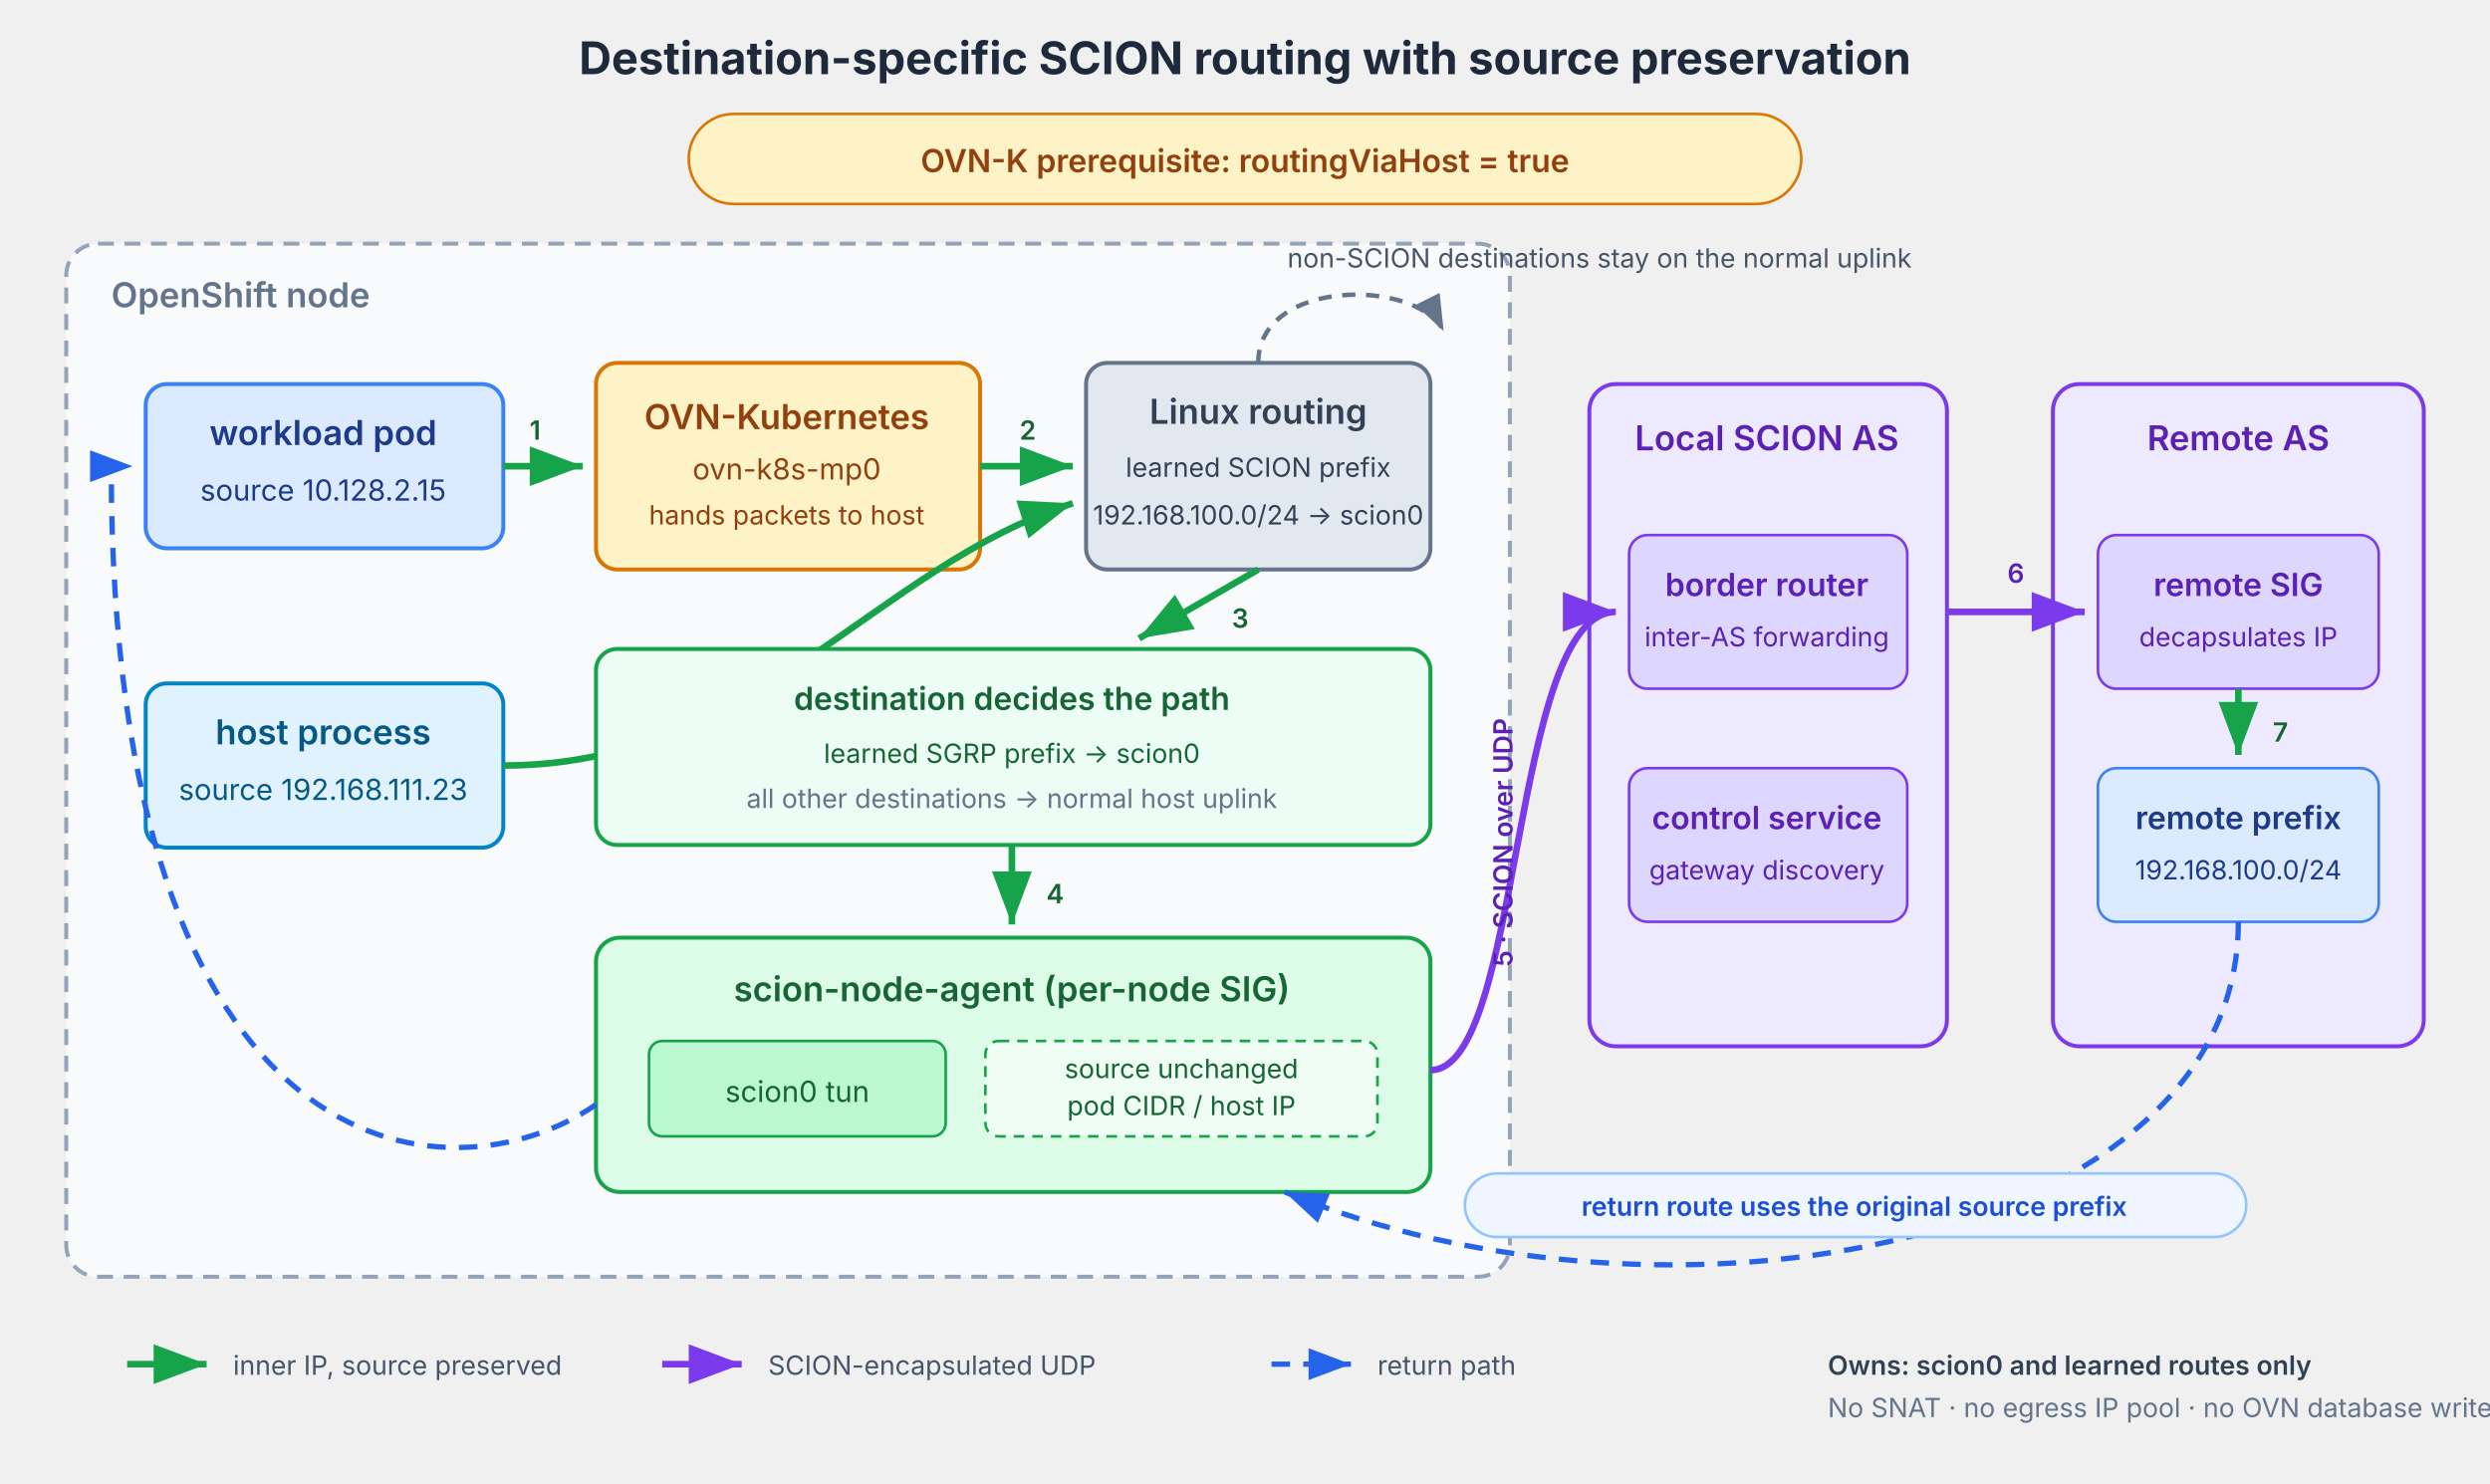
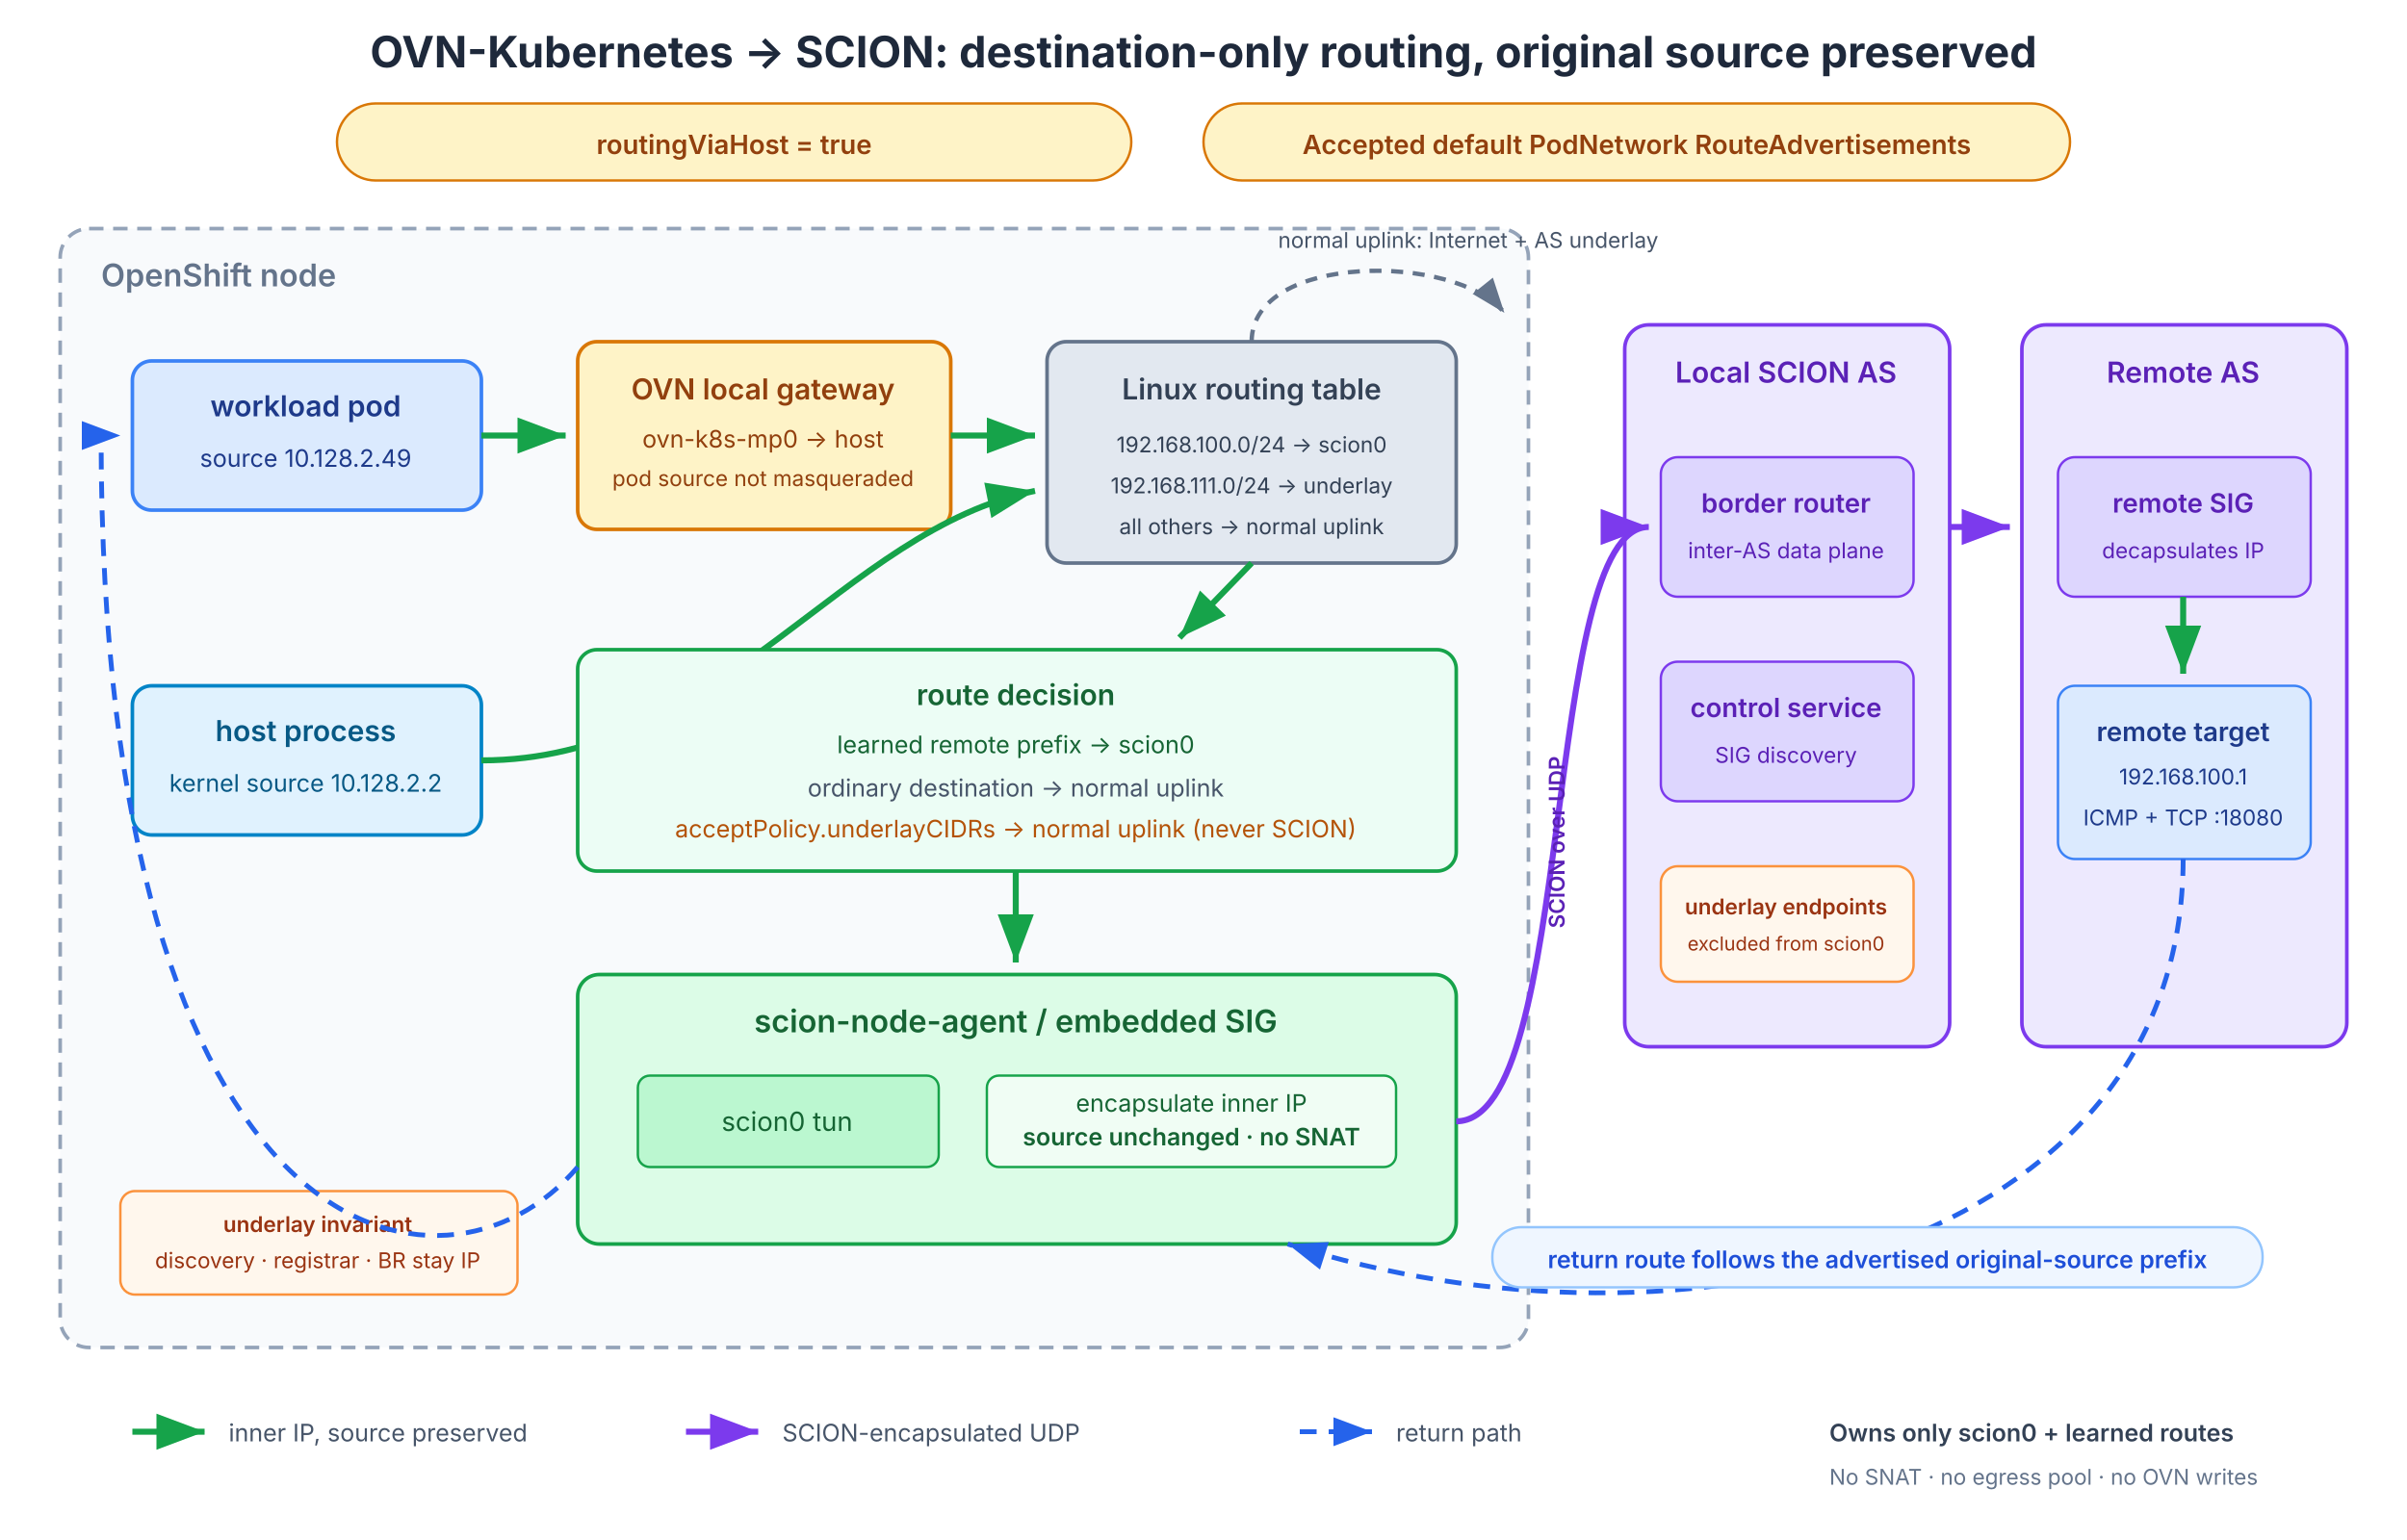
- <svg xmlns="http://www.w3.org/2000/svg" width="940" height="560" viewBox="0 0 940 560" font-family="Inter, Helvetica, Arial, sans-serif">
+ <svg xmlns="http://www.w3.org/2000/svg" width="1000" height="640" viewBox="0 0 1000 640" font-family="Inter, Helvetica, Arial, sans-serif">
  <defs>
-     <marker id="arrow-green" markerWidth="10" markerHeight="10" refX="8" refY="3" orient="auto">
+     <marker id="green" markerWidth="10" markerHeight="10" refX="8" refY="3" orient="auto">
      <path d="M0,0 L8,3 L0,6 z" fill="#16a34a" />
    </marker>
-     <marker id="arrow-purple" markerWidth="10" markerHeight="10" refX="8" refY="3" orient="auto">
+     <marker id="purple" markerWidth="10" markerHeight="10" refX="8" refY="3" orient="auto">
      <path d="M0,0 L8,3 L0,6 z" fill="#7c3aed" />
    </marker>
-     <marker id="arrow-blue" markerWidth="10" markerHeight="10" refX="8" refY="3" orient="auto">
+     <marker id="blue" markerWidth="10" markerHeight="10" refX="8" refY="3" orient="auto">
      <path d="M0,0 L8,3 L0,6 z" fill="#2563eb" />
    </marker>
-     <marker id="arrow-gray" markerWidth="10" markerHeight="10" refX="8" refY="3" orient="auto">
+     <marker id="gray" markerWidth="10" markerHeight="10" refX="8" refY="3" orient="auto">
      <path d="M0,0 L8,3 L0,6 z" fill="#64748b" />
    </marker>
  </defs>
-   <text x="470" y="28" text-anchor="middle" font-size="17" font-weight="700" fill="#1e293b">Destination-specific SCION routing with source preservation</text>
-   <rect x="260" y="43" width="420" height="34" rx="17" fill="#fef3c7" stroke="#d97706" />
-   <text x="470" y="65" text-anchor="middle" font-size="12" font-weight="600" fill="#92400e">OVN-K prerequisite: routingViaHost = true</text>
-   <rect x="25" y="92" width="545" height="390" rx="12" fill="#f8fafc" stroke="#94a3b8" stroke-width="1.5" stroke-dasharray="6 4" />
-   <text x="42" y="116" font-size="13" font-weight="600" fill="#64748b">OpenShift node</text>
-   <rect x="55" y="145" width="135" height="62" rx="8" fill="#dbeafe" stroke="#3b82f6" stroke-width="1.5" />
-   <text x="122" y="168" text-anchor="middle" font-size="13" font-weight="600" fill="#1e3a8a">workload pod</text>
-   <text x="122" y="189" text-anchor="middle" font-size="11" fill="#1e3a8a">source 10.128.2.15</text>
-   <rect x="55" y="258" width="135" height="62" rx="8" fill="#e0f2fe" stroke="#0284c7" stroke-width="1.5" />
-   <text x="122" y="281" text-anchor="middle" font-size="13" font-weight="600" fill="#075985">host process</text>
-   <text x="122" y="302" text-anchor="middle" font-size="11" fill="#075985">source 192.168.111.23</text>
-   <rect x="225" y="137" width="145" height="78" rx="8" fill="#fef3c7" stroke="#d97706" stroke-width="1.5" />
-   <text x="297" y="162" text-anchor="middle" font-size="13" font-weight="600" fill="#92400e">OVN-Kubernetes</text>
-   <text x="297" y="181" text-anchor="middle" font-size="11" fill="#92400e">ovn-k8s-mp0</text>
-   <text x="297" y="198" text-anchor="middle" font-size="10" fill="#92400e">hands packets to host</text>
-   <rect x="410" y="137" width="130" height="78" rx="8" fill="#e2e8f0" stroke="#64748b" stroke-width="1.5" />
-   <text x="475" y="160" text-anchor="middle" font-size="13" font-weight="600" fill="#334155">Linux routing</text>
-   <text x="475" y="180" text-anchor="middle" font-size="10" fill="#334155">learned SCION prefix</text>
-   <text x="475" y="198" text-anchor="middle" font-size="10" fill="#334155">192.168.100.0/24 → scion0</text>
-   <line x1="190" y1="176" x2="220" y2="176" stroke="#16a34a" stroke-width="2.5" marker-end="url(#arrow-green)" />
-   <line x1="370" y1="176" x2="405" y2="176" stroke="#16a34a" stroke-width="2.5" marker-end="url(#arrow-green)" />
-   <path d="M190 289 C285 289, 330 214, 405 190" fill="none" stroke="#16a34a" stroke-width="2.5" marker-end="url(#arrow-green)" />
-   <text x="202" y="166" text-anchor="middle" font-size="10" font-weight="600" fill="#166534">1</text>
-   <text x="388" y="166" text-anchor="middle" font-size="10" font-weight="600" fill="#166534">2</text>
-   <rect x="225" y="245" width="315" height="74" rx="8" fill="#ecfdf5" stroke="#16a34a" stroke-width="1.5" />
-   <text x="382" y="268" text-anchor="middle" font-size="12" font-weight="600" fill="#166534">destination decides the path</text>
-   <text x="382" y="288" text-anchor="middle" font-size="10" fill="#166534">learned SGRP prefix → scion0</text>
-   <text x="382" y="305" text-anchor="middle" font-size="10" fill="#64748b">all other destinations → normal host uplink</text>
-   <line x1="475" y1="215" x2="430" y2="241" stroke="#16a34a" stroke-width="2.5" marker-end="url(#arrow-green)" />
-   <text x="465" y="237" font-size="10" font-weight="600" fill="#166534">3</text>
-   <rect x="225" y="354" width="315" height="96" rx="9" fill="#dcfce7" stroke="#16a34a" stroke-width="1.5" />
-   <text x="382" y="378" text-anchor="middle" font-size="13" font-weight="600" fill="#166534">scion-node-agent (per-node SIG)</text>
-   <rect x="245" y="393" width="112" height="36" rx="5" fill="#bbf7d0" stroke="#16a34a" />
-   <text x="301" y="416" text-anchor="middle" font-size="11" fill="#166534">scion0 tun</text>
-   <rect x="372" y="393" width="148" height="36" rx="5" fill="#f0fdf4" stroke="#16a34a" stroke-dasharray="4 3" />
-   <text x="446" y="407" text-anchor="middle" font-size="10" fill="#166534">source unchanged</text>
-   <text x="446" y="421" text-anchor="middle" font-size="10" fill="#166534">pod CIDR / host IP</text>
-   <line x1="382" y1="319" x2="382" y2="349" stroke="#16a34a" stroke-width="2.5" marker-end="url(#arrow-green)" />
-   <text x="395" y="341" font-size="10" font-weight="600" fill="#166534">4</text>
-   <path d="M475 137 C475 105, 535 105, 545 125" fill="none" stroke="#64748b" stroke-width="1.7" stroke-dasharray="5 4" marker-end="url(#arrow-gray)" />
-   <text x="486" y="101" font-size="10" fill="#475569">non-SCION destinations stay on the normal uplink</text>
-   <rect x="600" y="145" width="135" height="250" rx="10" fill="#ede9fe" stroke="#7c3aed" stroke-width="1.5" />
-   <text x="667" y="170" text-anchor="middle" font-size="13" font-weight="600" fill="#5b21b6">Local SCION AS</text>
-   <rect x="615" y="202" width="105" height="58" rx="7" fill="#ddd6fe" stroke="#7c3aed" />
-   <text x="667" y="225" text-anchor="middle" font-size="12" font-weight="600" fill="#5b21b6">border router</text>
-   <text x="667" y="244" text-anchor="middle" font-size="10" fill="#5b21b6">inter-AS forwarding</text>
-   <rect x="615" y="290" width="105" height="58" rx="7" fill="#ddd6fe" stroke="#7c3aed" />
-   <text x="667" y="313" text-anchor="middle" font-size="12" font-weight="600" fill="#5b21b6">control service</text>
-   <text x="667" y="332" text-anchor="middle" font-size="10" fill="#5b21b6">gateway discovery</text>
-   <path d="M540 404 C575 404, 570 231, 610 231" fill="none" stroke="#7c3aed" stroke-width="2.5" marker-end="url(#arrow-purple)" />
-   <text x="571" y="318" text-anchor="middle" font-size="10" font-weight="600" fill="#5b21b6" transform="rotate(-90 571 318)">5 · SCION over UDP</text>
-   <rect x="775" y="145" width="140" height="250" rx="10" fill="#ede9fe" stroke="#7c3aed" stroke-width="1.5" />
-   <text x="845" y="170" text-anchor="middle" font-size="13" font-weight="600" fill="#5b21b6">Remote AS</text>
-   <rect x="792" y="202" width="106" height="58" rx="7" fill="#ddd6fe" stroke="#7c3aed" />
-   <text x="845" y="225" text-anchor="middle" font-size="12" font-weight="600" fill="#5b21b6">remote SIG</text>
-   <text x="845" y="244" text-anchor="middle" font-size="10" fill="#5b21b6">decapsulates IP</text>
-   <rect x="792" y="290" width="106" height="58" rx="7" fill="#dbeafe" stroke="#3b82f6" />
-   <text x="845" y="313" text-anchor="middle" font-size="12" font-weight="600" fill="#1e3a8a">remote prefix</text>
-   <text x="845" y="332" text-anchor="middle" font-size="10" fill="#1e3a8a">192.168.100.0/24</text>
-   <line x1="735" y1="231" x2="787" y2="231" stroke="#7c3aed" stroke-width="2.5" marker-end="url(#arrow-purple)" />
-   <text x="761" y="220" text-anchor="middle" font-size="10" font-weight="600" fill="#5b21b6">6</text>
-   <line x1="845" y1="260" x2="845" y2="285" stroke="#16a34a" stroke-width="2.5" marker-end="url(#arrow-green)" />
-   <text x="858" y="280" font-size="10" font-weight="600" fill="#166534">7</text>
-   <path d="M845 348 C845 470, 630 510, 485 450" fill="none" stroke="#2563eb" stroke-width="2" stroke-dasharray="7 5" marker-end="url(#arrow-blue)" />
-   <path d="M225 417 C170 455, 42 445, 42 176 L50 176" fill="none" stroke="#2563eb" stroke-width="2" stroke-dasharray="7 5" marker-end="url(#arrow-blue)" />
-   <rect x="553" y="443" width="295" height="24" rx="12" fill="#eff6ff" stroke="#93c5fd" />
-   <text x="700" y="459" text-anchor="middle" font-size="10" font-weight="600" fill="#1d4ed8">return route uses the original source prefix</text>
-   <line x1="48" y1="515" x2="78" y2="515" stroke="#16a34a" stroke-width="2.5" marker-end="url(#arrow-green)" />
-   <text x="88" y="519" font-size="10" fill="#475569">inner IP, source preserved</text>
-   <line x1="250" y1="515" x2="280" y2="515" stroke="#7c3aed" stroke-width="2.5" marker-end="url(#arrow-purple)" />
-   <text x="290" y="519" font-size="10" fill="#475569">SCION-encapsulated UDP</text>
-   <line x1="480" y1="515" x2="510" y2="515" stroke="#2563eb" stroke-width="2" stroke-dasharray="7 5" marker-end="url(#arrow-blue)" />
-   <text x="520" y="519" font-size="10" fill="#475569">return path</text>
-   <text x="690" y="519" font-size="10" font-weight="600" fill="#334155">Owns: scion0 and learned routes only</text>
-   <text x="690" y="535" font-size="10" fill="#64748b">No SNAT · no egress IP pool · no OVN database writes</text>
+   <rect width="1000" height="640" fill="#ffffff" />
+   <text x="500" y="28" text-anchor="middle" font-size="18" font-weight="700" fill="#1e293b">OVN-Kubernetes → SCION: destination-only routing, original source preserved</text>
+   <rect x="140" y="43" width="330" height="32" rx="16" fill="#fef3c7" stroke="#d97706" />
+   <text x="305" y="64" text-anchor="middle" font-size="11" font-weight="600" fill="#92400e">routingViaHost = true</text>
+   <rect x="500" y="43" width="360" height="32" rx="16" fill="#fef3c7" stroke="#d97706" />
+   <text x="680" y="64" text-anchor="middle" font-size="11" font-weight="600" fill="#92400e">Accepted default PodNetwork RouteAdvertisements</text>
+   <rect x="25" y="95" width="610" height="465" rx="12" fill="#f8fafc" stroke="#94a3b8" stroke-width="1.5" stroke-dasharray="6 4" />
+   <text x="42" y="119" font-size="13" font-weight="600" fill="#64748b">OpenShift node</text>
+   <rect x="55" y="150" width="145" height="62" rx="8" fill="#dbeafe" stroke="#3b82f6" stroke-width="1.5" />
+   <text x="127" y="173" text-anchor="middle" font-size="12" font-weight="600" fill="#1e3a8a">workload pod</text>
+   <text x="127" y="194" text-anchor="middle" font-size="10" fill="#1e3a8a">source 10.128.2.49</text>
+   <rect x="55" y="285" width="145" height="62" rx="8" fill="#e0f2fe" stroke="#0284c7" stroke-width="1.5" />
+   <text x="127" y="308" text-anchor="middle" font-size="12" font-weight="600" fill="#075985">host process</text>
+   <text x="127" y="329" text-anchor="middle" font-size="10" fill="#075985">kernel source 10.128.2.2</text>
+   <rect x="240" y="142" width="155" height="78" rx="8" fill="#fef3c7" stroke="#d97706" stroke-width="1.5" />
+   <text x="317" y="166" text-anchor="middle" font-size="12" font-weight="600" fill="#92400e">OVN local gateway</text>
+   <text x="317" y="186" text-anchor="middle" font-size="10" fill="#92400e">ovn-k8s-mp0 → host</text>
+   <text x="317" y="202" text-anchor="middle" font-size="9" fill="#92400e">pod source not masqueraded</text>
+   <line x1="200" y1="181" x2="235" y2="181" stroke="#16a34a" stroke-width="2.5" marker-end="url(#green)" />
+   <rect x="435" y="142" width="170" height="92" rx="8" fill="#e2e8f0" stroke="#64748b" stroke-width="1.5" />
+   <text x="520" y="166" text-anchor="middle" font-size="12" font-weight="600" fill="#334155">Linux routing table</text>
+   <text x="520" y="188" text-anchor="middle" font-size="9" fill="#334155">192.168.100.0/24 → scion0</text>
+   <text x="520" y="205" text-anchor="middle" font-size="9" fill="#334155">192.168.111.0/24 → underlay</text>
+   <text x="520" y="222" text-anchor="middle" font-size="9" fill="#334155">all others → normal uplink</text>
+   <line x1="395" y1="181" x2="430" y2="181" stroke="#16a34a" stroke-width="2.5" marker-end="url(#green)" />
+   <path d="M200 316 C300 316, 350 220, 430 204" fill="none" stroke="#16a34a" stroke-width="2.5" marker-end="url(#green)" />
+   <rect x="240" y="270" width="365" height="92" rx="8" fill="#ecfdf5" stroke="#16a34a" stroke-width="1.5" />
+   <text x="422" y="293" text-anchor="middle" font-size="12" font-weight="600" fill="#166534">route decision</text>
+   <text x="422" y="313" text-anchor="middle" font-size="10" fill="#166534">learned remote prefix → scion0</text>
+   <text x="422" y="331" text-anchor="middle" font-size="10" fill="#475569">ordinary destination → normal uplink</text>
+   <text x="422" y="348" text-anchor="middle" font-size="10" fill="#b45309">acceptPolicy.underlayCIDRs → normal uplink (never SCION)</text>
+   <line x1="520" y1="234" x2="490" y2="265" stroke="#16a34a" stroke-width="2.5" marker-end="url(#green)" />
+   <rect x="240" y="405" width="365" height="112" rx="9" fill="#dcfce7" stroke="#16a34a" stroke-width="1.5" />
+   <text x="422" y="429" text-anchor="middle" font-size="13" font-weight="600" fill="#166534">scion-node-agent / embedded SIG</text>
+   <rect x="265" y="447" width="125" height="38" rx="5" fill="#bbf7d0" stroke="#16a34a" />
+   <text x="327" y="470" text-anchor="middle" font-size="11" fill="#166534">scion0 tun</text>
+   <rect x="410" y="447" width="170" height="38" rx="5" fill="#f0fdf4" stroke="#16a34a" />
+   <text x="495" y="462" text-anchor="middle" font-size="10" fill="#166534">encapsulate inner IP</text>
+   <text x="495" y="476" text-anchor="middle" font-size="10" font-weight="600" fill="#166534">source unchanged · no SNAT</text>
+   <line x1="422" y1="362" x2="422" y2="400" stroke="#16a34a" stroke-width="2.5" marker-end="url(#green)" />
+   <path d="M520 142 C520 105, 605 105, 625 130" fill="none" stroke="#64748b" stroke-width="1.8" stroke-dasharray="5 4" marker-end="url(#gray)" />
+   <text x="531" y="103" font-size="9" fill="#475569">normal uplink: Internet + AS underlay</text>
+   <rect x="50" y="495" width="165" height="43" rx="6" fill="#fff7ed" stroke="#fb923c" />
+   <text x="132" y="512" text-anchor="middle" font-size="9" font-weight="600" fill="#9a3412">underlay invariant</text>
+   <text x="132" y="527" text-anchor="middle" font-size="9" fill="#9a3412">discovery · registrar · BR stay IP</text>
+   <rect x="675" y="135" width="135" height="300" rx="10" fill="#ede9fe" stroke="#7c3aed" stroke-width="1.5" />
+   <text x="742" y="159" text-anchor="middle" font-size="12" font-weight="600" fill="#5b21b6">Local SCION AS</text>
+   <rect x="690" y="190" width="105" height="58" rx="7" fill="#ddd6fe" stroke="#7c3aed" />
+   <text x="742" y="213" text-anchor="middle" font-size="11" font-weight="600" fill="#5b21b6">border router</text>
+   <text x="742" y="232" text-anchor="middle" font-size="9" fill="#5b21b6">inter-AS data plane</text>
+   <rect x="690" y="275" width="105" height="58" rx="7" fill="#ddd6fe" stroke="#7c3aed" />
+   <text x="742" y="298" text-anchor="middle" font-size="11" font-weight="600" fill="#5b21b6">control service</text>
+   <text x="742" y="317" text-anchor="middle" font-size="9" fill="#5b21b6">SIG discovery</text>
+   <rect x="690" y="360" width="105" height="48" rx="7" fill="#fff7ed" stroke="#fb923c" />
+   <text x="742" y="380" text-anchor="middle" font-size="9" font-weight="600" fill="#9a3412">underlay endpoints</text>
+   <text x="742" y="395" text-anchor="middle" font-size="8" fill="#9a3412">excluded from scion0</text>
+   <path d="M605 466 C655 466, 640 219, 685 219" fill="none" stroke="#7c3aed" stroke-width="2.5" marker-end="url(#purple)" />
+   <text x="650" y="350" text-anchor="middle" font-size="9" font-weight="600" fill="#5b21b6" transform="rotate(-90 650 350)">SCION over UDP</text>
+   <rect x="840" y="135" width="135" height="300" rx="10" fill="#ede9fe" stroke="#7c3aed" stroke-width="1.5" />
+   <text x="907" y="159" text-anchor="middle" font-size="12" font-weight="600" fill="#5b21b6">Remote AS</text>
+   <rect x="855" y="190" width="105" height="58" rx="7" fill="#ddd6fe" stroke="#7c3aed" />
+   <text x="907" y="213" text-anchor="middle" font-size="11" font-weight="600" fill="#5b21b6">remote SIG</text>
+   <text x="907" y="232" text-anchor="middle" font-size="9" fill="#5b21b6">decapsulates IP</text>
+   <rect x="855" y="285" width="105" height="72" rx="7" fill="#dbeafe" stroke="#3b82f6" />
+   <text x="907" y="308" text-anchor="middle" font-size="11" font-weight="600" fill="#1e3a8a">remote target</text>
+   <text x="907" y="326" text-anchor="middle" font-size="9" fill="#1e3a8a">192.168.100.1</text>
+   <text x="907" y="343" text-anchor="middle" font-size="9" fill="#1e3a8a">ICMP + TCP :18080</text>
+   <line x1="810" y1="219" x2="835" y2="219" stroke="#7c3aed" stroke-width="2.5" marker-end="url(#purple)" />
+   <line x1="907" y1="248" x2="907" y2="280" stroke="#16a34a" stroke-width="2.5" marker-end="url(#green)" />
+   <path d="M907 357 C907 520, 700 570, 535 517" fill="none" stroke="#2563eb" stroke-width="2" stroke-dasharray="7 5" marker-end="url(#blue)" />
+   <path d="M240 485 C185 550, 42 525, 42 181 L50 181" fill="none" stroke="#2563eb" stroke-width="2" stroke-dasharray="7 5" marker-end="url(#blue)" />
+   <rect x="620" y="510" width="320" height="25" rx="12" fill="#eff6ff" stroke="#93c5fd" />
+   <text x="780" y="527" text-anchor="middle" font-size="10" font-weight="600" fill="#1d4ed8">return route follows the advertised original-source prefix</text>
+   <line x1="55" y1="595" x2="85" y2="595" stroke="#16a34a" stroke-width="2.5" marker-end="url(#green)" />
+   <text x="95" y="599" font-size="10" fill="#475569">inner IP, source preserved</text>
+   <line x1="285" y1="595" x2="315" y2="595" stroke="#7c3aed" stroke-width="2.5" marker-end="url(#purple)" />
+   <text x="325" y="599" font-size="10" fill="#475569">SCION-encapsulated UDP</text>
+   <line x1="540" y1="595" x2="570" y2="595" stroke="#2563eb" stroke-width="2" stroke-dasharray="7 5" marker-end="url(#blue)" />
+   <text x="580" y="599" font-size="10" fill="#475569">return path</text>
+   <text x="760" y="599" font-size="10" font-weight="600" fill="#334155">Owns only scion0 + learned routes</text>
+   <text x="760" y="617" font-size="9" fill="#64748b">No SNAT · no egress pool · no OVN writes</text>
</svg>
